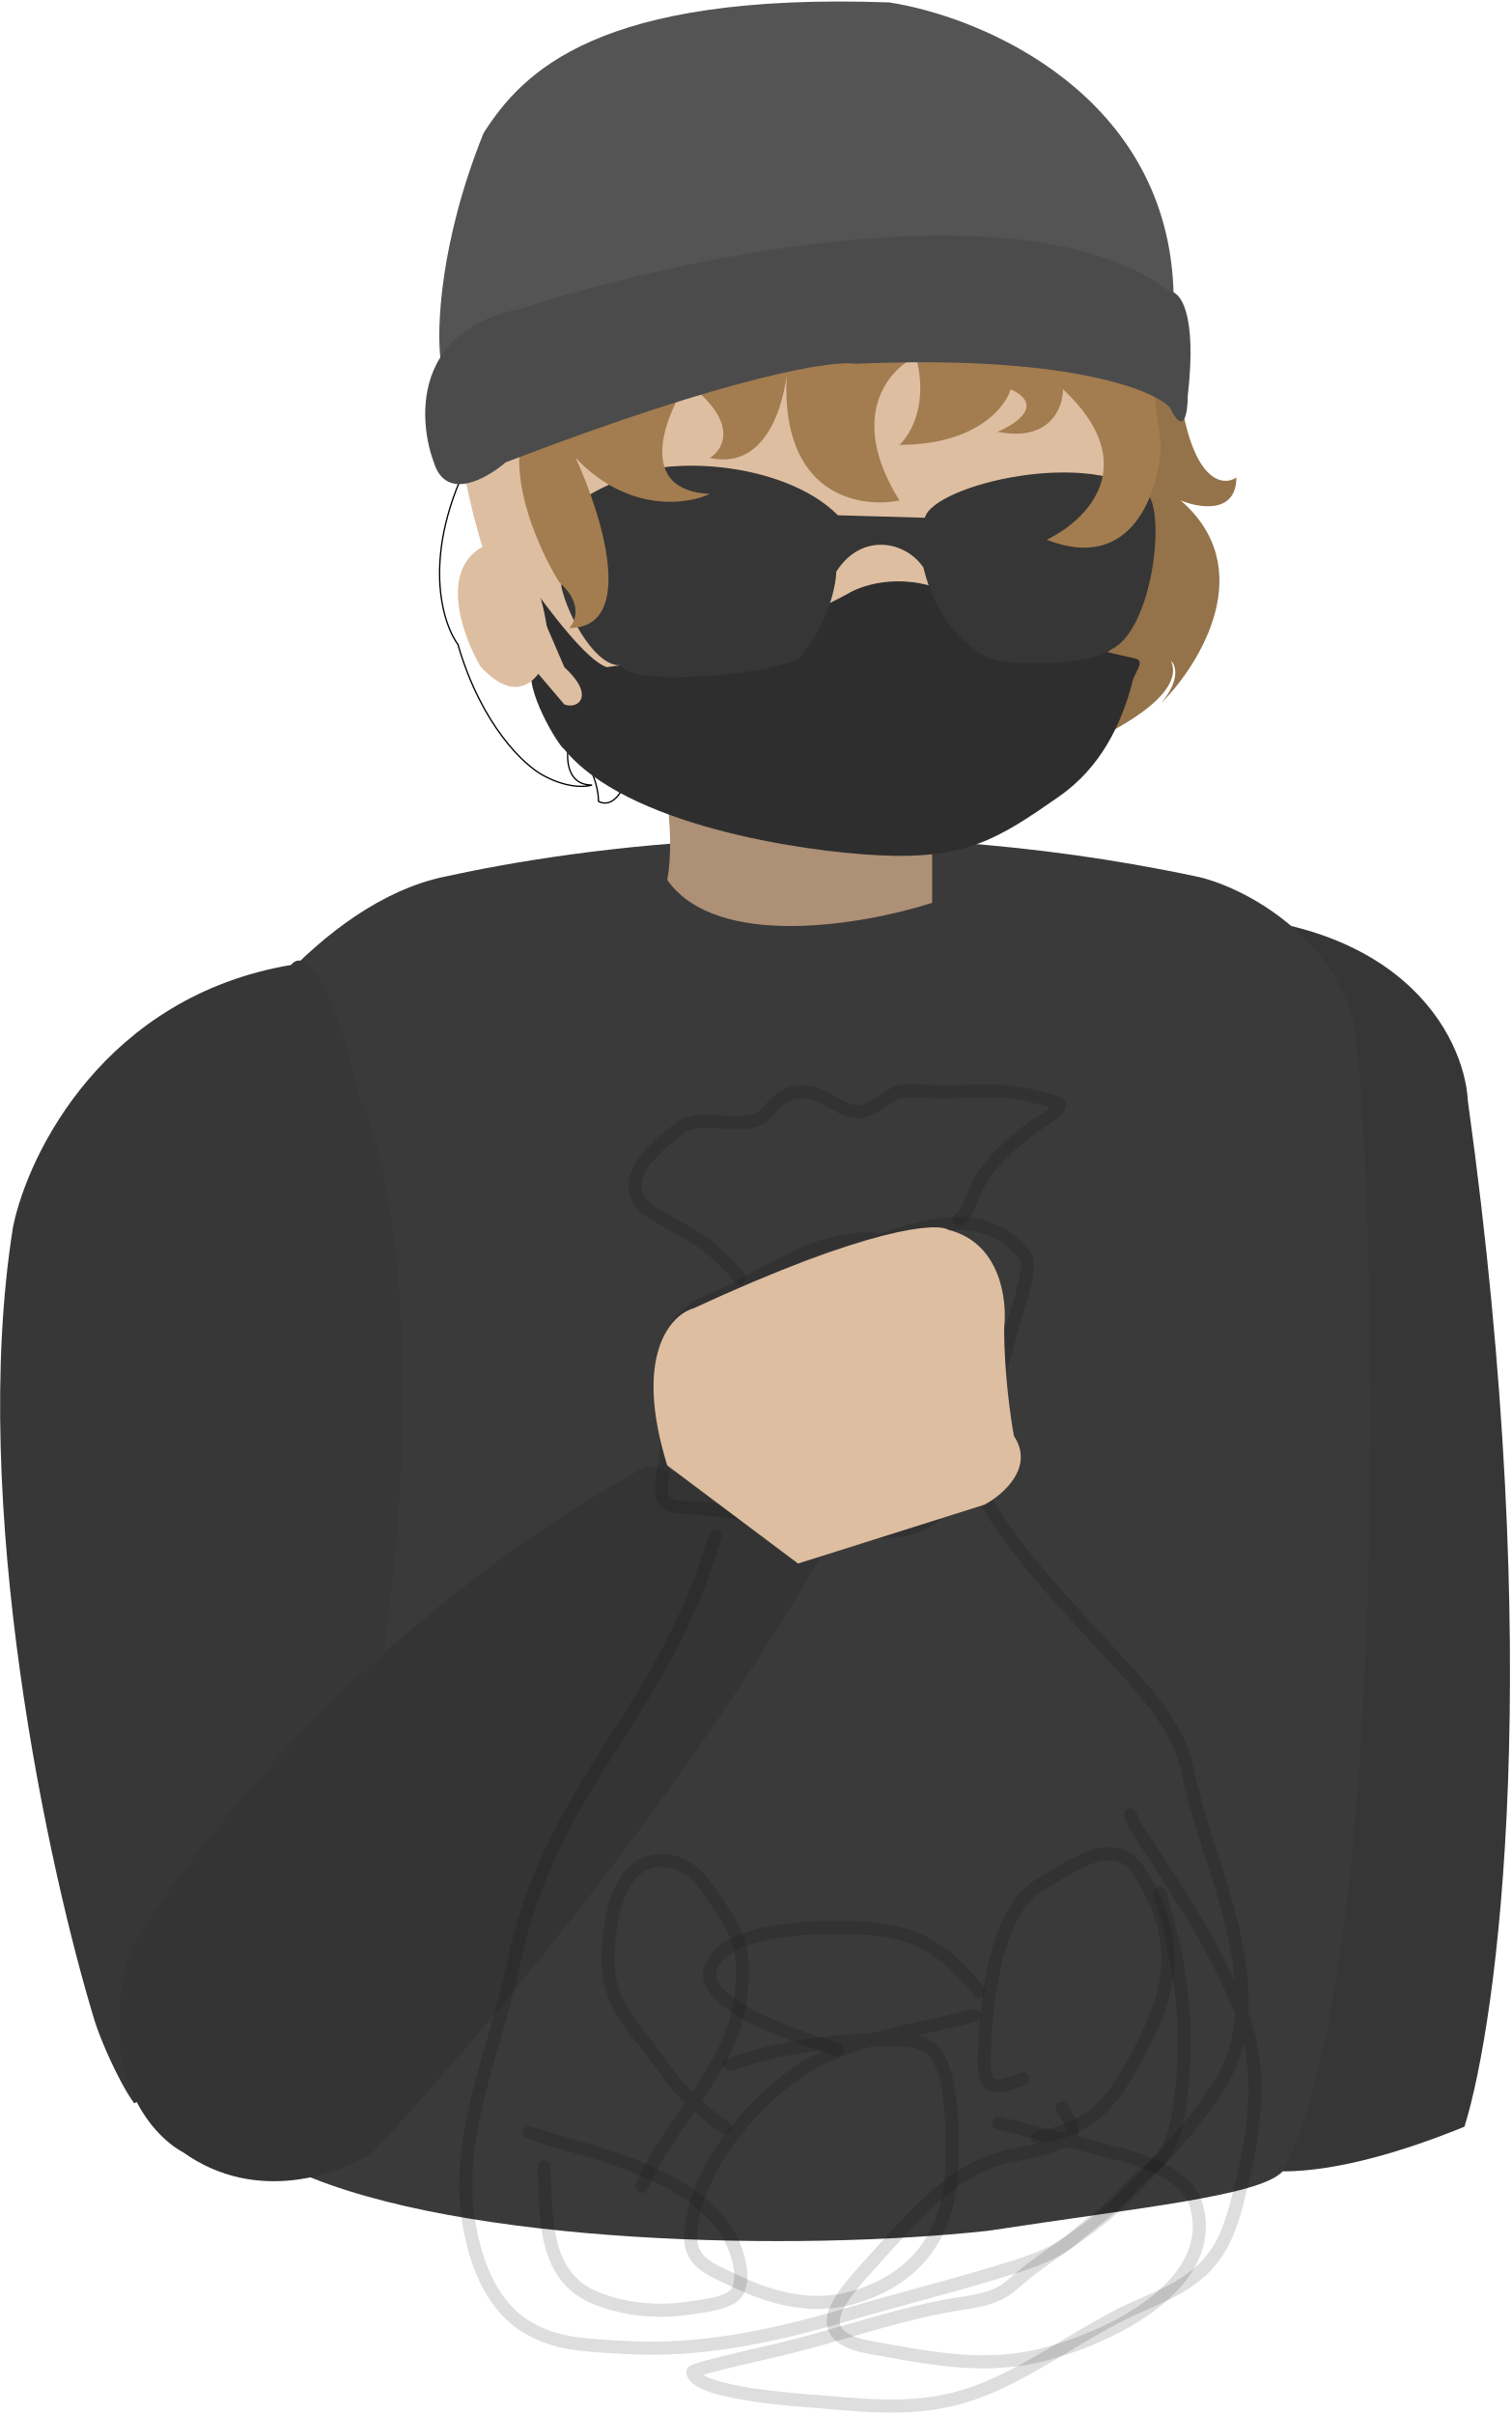
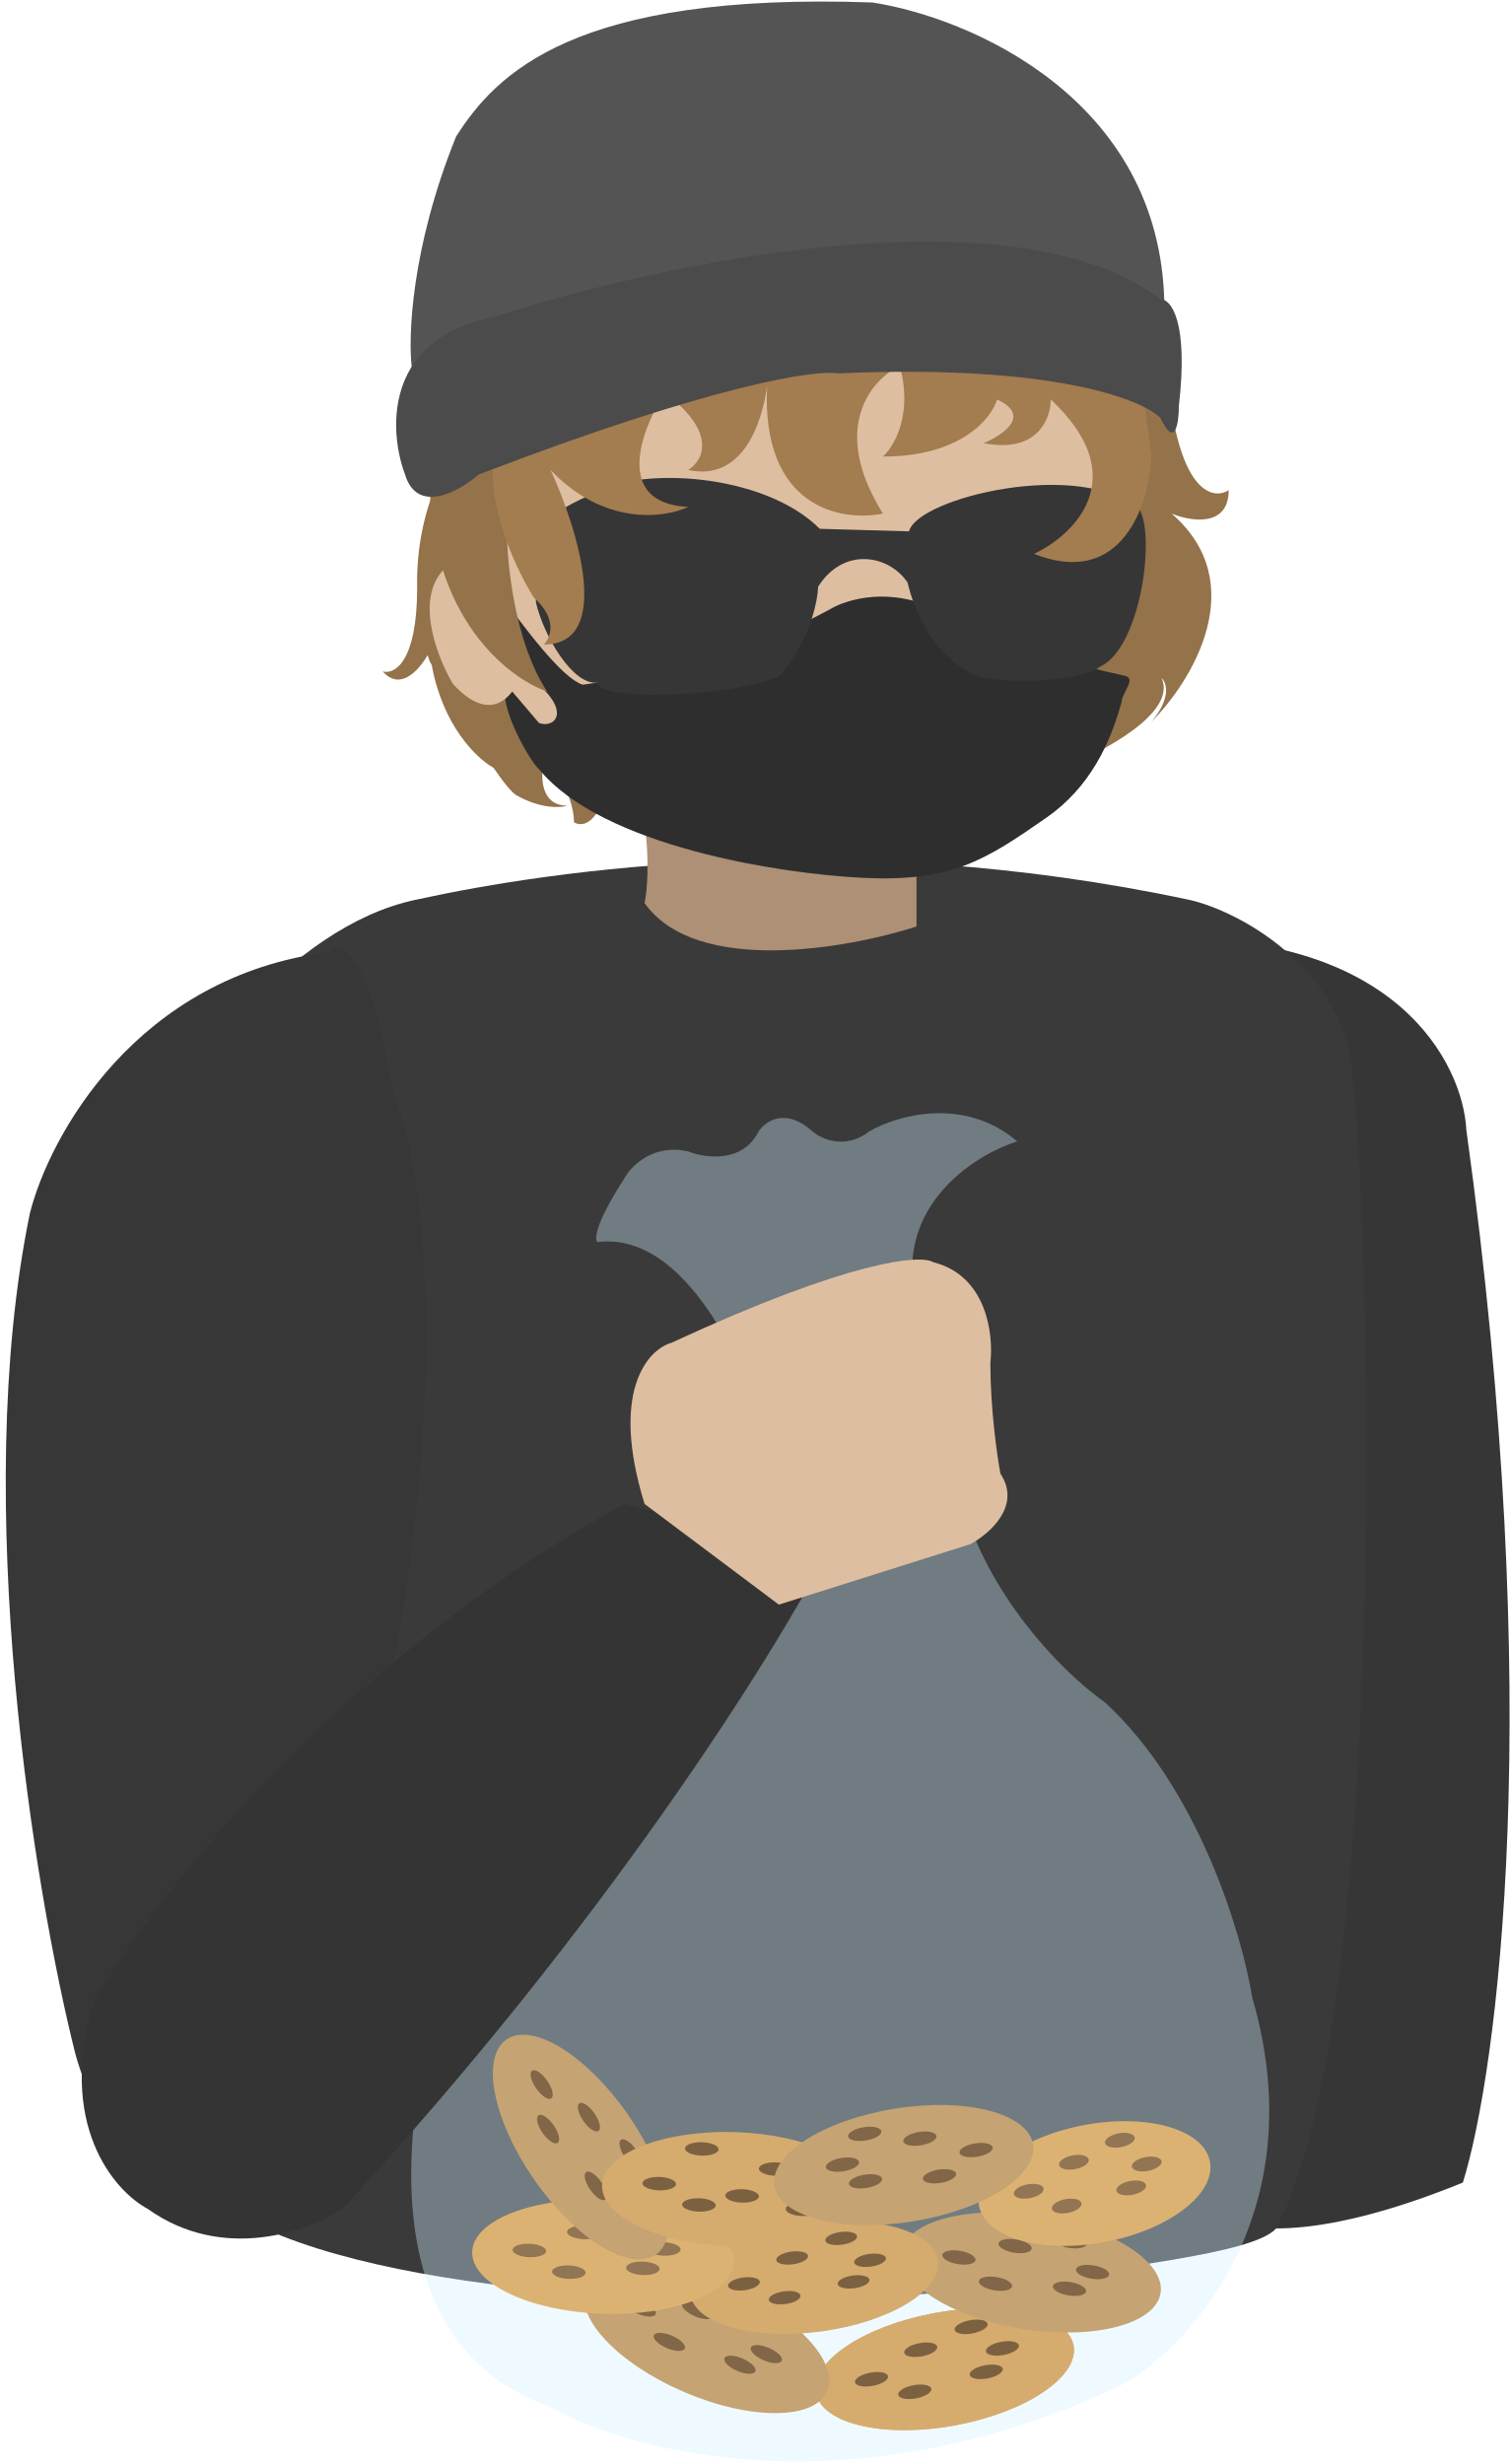
- <svg xmlns="http://www.w3.org/2000/svg" width="231" height="369" viewBox="0 0 231 369" fill="none">
-   <path d="M69.999 98.5C67.333 94.833 64.199 83.6 72.999 68L96 118.5C95.5 120.333 93.9 123.7 91.5 122.5C91.5 120.667 90.6 116.3 87 113.5C86.5 115.667 86.5 120 90.5 120C89.5 120.333 86.6 120.5 83 118.5C80.167 117 73.6 110.9 69.999 98.5Z" stroke="black" stroke-width="0.2" />
-   <path d="M176.213 48C178.867 56.667 181.985 79.4 173.228 101L141.88 125L85.654 112C79.683 101.167 68.239 75.2 70.23 58L114.514 36L176.213 48Z" fill="#DEBEA1" />
-   <path d="M224.398 168.322C223.875 158.329 213.895 138.639 178.153 139.814L187.602 329.806C190.033 332.161 200.69 334.514 223.875 325.083C229.009 308.579 236.302 254.12 224.398 168.322Z" fill="#363636" />
-   <path d="M68 134C88.5 129.5 132.2 123.2 183 134C189.5 135.382 203.5 142.5 207 156.5C210.333 178.667 213.2 300 196 332C192.333 335.667 174.6 337.4 151 341C122 344.167 70.7 343.2 45.5 332L27.5 171.5C33 160.667 48.8 138 68 134Z" fill="#3A3A3A" />
-   <path d="M180.5 61L177.5 53L164 114.5C170 112.167 181.4 106.2 179 101C179.749 101.667 180.498 103.9 177.5 107.5C183.5 101.5 192.5 86.9 180.5 76.5C183.333 77.667 189 78.6 189 73C187 74.333 182.5 73.8 180.5 61Z" fill="#94724A" />
-   <path d="M102 134.5C102.333 133 102.8 128.5 102 122.5L142.5 129V138C132.167 141.333 109.6 145.3 102 134.5Z" fill="#AD9076" />
-   <path d="M173.336 100.612C175.453 100.94 173.154 103.005 173.032 104.6C171.377 110.627 168.394 117.241 161.836 121.8C152.735 128.127 147.758 131.394 134.461 130.747C122.312 130.156 95.665 126.088 86.262 114.54C85.317 113.967 80.01 105.096 81.432 101.995L86.269 107.675C88.348 108.502 91.083 106.367 86.275 101.99L80.427 88.403C79.426 87.007 78.585 85.808 78.001 85L80.038 87.498L80.427 88.403C84.028 93.423 89.685 100.982 92.77 101.982C97.937 101.206 112.686 99.904 129.596 90.762C132.017 89.275 138.664 87.24 145.891 91C148.424 92.363 156.218 96.901 173.336 100.612Z" fill="#2E2E2E" />
-   <path d="M55 168C59.5 177 66.2 208.7 57 263.5L60.5 305L20.5 321.5C18 318 15.266 311.5 14.5 309C7.5 286.167 -4.8 229.9 2 187.5C4.333 176.167 16.1 152.3 44.5 147.5C46 145.5 50.2 146.8 55 168Z" fill="#373737" />
-   <path d="M19.999 298C28.666 283 56.599 247.2 98.999 224L129 231.5C121.333 246.333 96.2 286.6 57 329C52 332.333 39.2 337 27.999 329C22.999 326.333 14.399 316.4 19.999 298Z" fill="#343434" />
-   <path d="M133.21 189.337C123.376 189.337 117.299 195.126 108.567 198.796C102.032 201.542 101.673 205.683 101.846 211.739C101.959 215.688 102.143 219.046 101.68 223.106C101.266 226.742 99.723 230.237 104.418 230.408C114.698 230.782 124.494 234.141 134.703 234.141C143.822 234.141 145.504 229.061 148.891 221.364C151.748 214.872 153.233 208.111 155.197 201.326C155.676 199.672 157.894 193.498 156.69 191.95C149.95 183.284 139.102 188.119 130.969 190.83" stroke="black" stroke-opacity="0.13" stroke-width="2" stroke-linecap="round" />
-   <path d="M113.045 195.311C110.29 191.988 107.545 189.649 103.753 187.677C102.505 187.029 99.485 185.401 98.525 184.441C94.34 180.256 100.077 175.403 103.711 172.577C107.55 169.591 114.174 173.697 117.36 169.921C119.233 167.701 120.658 166.541 123.873 167.017C126.879 167.463 129.086 170.706 132.295 169.756C134.121 169.214 135.316 167.832 136.941 167.1C138.685 166.316 141.713 166.935 143.662 166.935C147.429 166.935 150.428 166.558 154.116 166.893C156.85 167.142 158.71 167.831 161.21 168.387C163.773 168.956 158.843 171.583 157.85 172.328C154.718 174.676 151.018 177.912 149.304 181.496C148.68 182.8 147.82 185.765 146.649 186.35" stroke="black" stroke-opacity="0.13" stroke-width="2" stroke-linecap="round" />
-   <path d="M109.314 234.888C106.087 246.126 100.717 255.593 94.38 265.422C86.851 277.099 81.224 286.869 78.408 300.519C75.796 313.175 69.675 325.91 71.562 339.017C72.446 345.155 74.786 352.012 80.192 355.487C84.797 358.448 89.574 358.459 95.126 358.806C107.3 359.567 118.553 357.017 130.14 353.62C137.527 351.455 144.963 349.594 152.335 347.356C156.073 346.221 160.799 344.898 163.827 342.336C166.812 339.81 170.258 337.355 172.788 334.371C174.25 332.646 176.851 330.942 178.015 329.227C180.138 326.098 180.565 320.782 180.836 317.196C181.584 307.311 180.169 298.747 177.268 289.4" stroke="black" stroke-opacity="0.13" stroke-width="2" stroke-linecap="round" />
-   <path d="M147.396 222.94C152.383 234.684 161.704 243.924 170.213 253.225C174.67 258.096 180.277 263.979 181.58 270.732C184.317 284.914 195.405 304.401 186.476 318.565C182.35 325.109 176.787 331.028 171.292 336.445C166.279 341.387 160.02 344.512 154.864 349.14C151.868 351.829 148.102 351.808 144.326 352.542C135.67 354.225 127.288 357.25 118.688 359.262C117.606 359.516 105.856 362.123 105.91 362.581C106.303 365.918 122.835 366.915 125.035 367.103C133.991 367.871 141.762 368.721 150.383 365.236C157.774 362.249 164.554 357.197 171.707 353.62C174.62 352.164 177.491 351.202 180.336 349.513C186.966 345.576 188.161 340.699 189.919 333.375C192.067 324.426 193.036 315.535 189.463 306.824C185.895 298.128 180.746 290.092 175.606 282.265C174.568 280.683 173.374 279.218 172.785 277.453" stroke="black" stroke-opacity="0.13" stroke-width="2" stroke-linecap="round" />
-   <path d="M83.178 331.218C83.518 338.581 82.902 347.879 90.936 351.214C95.425 353.078 100.687 353.56 105.456 352.791C107.145 352.518 111.716 352.15 112.716 350.301C114.239 347.483 112.208 342.532 110.558 340.345C103.923 331.55 90.787 329.274 80.938 325.991" stroke="black" stroke-opacity="0.13" stroke-width="2" stroke-linecap="round" />
-   <path d="M148.891 308.069C141.614 310.046 133.304 311.135 126.405 314.25C117.051 318.475 106.255 330.705 105.58 341.341C105.294 345.845 108.641 346.87 111.968 348.476C119.314 352.022 126.418 353.49 134.246 349.762C142.409 345.875 145.499 338.74 145.572 329.89C145.604 325.949 145.618 316.911 142.875 313.711C141.187 311.742 138.179 311.803 135.864 311.803C127.244 311.803 119.738 312.808 111.554 315.536" stroke="black" stroke-opacity="0.13" stroke-width="2" stroke-linecap="round" />
-   <path d="M162.332 322.257C165.263 326.288 164.02 326.931 159.511 328.397C157.02 329.207 154.331 329.383 151.878 330.222C144.309 332.812 137.814 340.849 132.628 346.526C127.285 352.376 123.953 357.203 133.126 358.848C141.516 360.351 149.718 362.081 158.225 360.217C167.844 358.108 186.387 350.005 182.909 337.192C181.71 332.774 175.596 330.469 171.583 329.393C165.286 327.703 158.931 326.179 152.624 324.497" stroke="black" stroke-opacity="0.13" stroke-width="2" stroke-linecap="round" />
-   <path d="M156.359 317.777C150.608 320.021 150.264 318.977 150.551 312.218C150.838 305.48 152.314 291.938 159.014 288.073C163.582 285.438 170.489 280.033 174.281 286.247C180.178 295.912 179.727 303.175 174.281 313.462C170.129 321.304 167.179 325.308 158.599 326.738" stroke="black" stroke-opacity="0.13" stroke-width="2" stroke-linecap="round" />
-   <path d="M149.636 304.335C143.791 297.265 139.478 294.973 130.511 294.669C125.216 294.49 111.395 294.524 108.731 300.519C105.997 306.67 124.27 312.06 127.98 313.296" stroke="black" stroke-opacity="0.13" stroke-width="2" stroke-linecap="round" />
-   <path d="M98.113 334.205C102.253 324.457 111.876 316.201 113.214 305.497C113.938 299.706 113.508 296.311 110.061 291.475C107.854 288.378 106.391 285.285 102.552 284.547C94.641 283.025 92.969 293.269 92.969 299.564C92.969 307.375 97.861 310.637 101.847 316.615C104.076 319.959 107.652 322.877 110.808 325.244" stroke="black" stroke-opacity="0.13" stroke-width="2" stroke-linecap="round" />
-   <path d="M106 200C102.5 201 96.8 207.2 102 224L122 239L150.5 230C153.333 228.5 158.2 224.3 155 219.5C154.5 216.833 153.5 209.8 153.5 203C154 198.833 153 190 145 188C143.167 186.833 132.8 187.6 106 200Z" fill="#DEBEA1" />
-   <path d="M141.386 79.144C142.666 74.103 167.197 68.207 175.763 75.987C178.051 80.115 175.86 96.385 169.913 99.261C166.684 101.707 155.401 101.89 151.376 100.675C148.705 99.413 143.391 95.959 141.167 86.755C138.361 82.612 131.629 81.403 127.848 87.388C127.789 89.417 126.727 94.972 122.745 99.851C121.982 102.96 95.751 105.252 94.951 101.675C91.331 102.078 87.025 94.845 85.819 89.733C86.048 81.615 82.96 78.479 93.941 73.717C100.833 69.345 119.752 70.397 128.096 78.762L141.386 79.144Z" fill="#363636" />
-   <path d="M87.002 96C88.002 95 89.102 92.2 85.502 89C82.669 84.5 77.602 73.6 80.002 66L81.502 59.5L120.502 43.5L176.002 56.5L177.502 68C177.169 75 173.202 87.7 160.002 82.5C166.002 79.667 174.902 71.1 162.502 59.5C162.502 62.333 160.502 67.6 152.502 66C155.335 64.833 159.702 61.9 154.502 59.5C153.669 62.333 149.102 68 137.502 68C139.169 66.5 142.002 61.7 140.002 54.5C135.835 56.5 129.502 63.7 137.502 76.5C131.164 77.767 119.345 75.541 120.255 57.449C119.417 63.595 116.347 71.705 108.502 70C110.669 68.667 113.002 64.5 105.002 58.5C101.502 63.948 97.302 74.975 108.502 75.5C105.002 77.167 96.002 78.4 88.002 70C92.002 78.667 97.402 96 87.002 96Z" fill="#A37C4F" />
-   <path d="M80.988 47.202C104.482 40.858 154.784 32.326 179.414 45.215C178.862 14.581 150.197 2.553 135.933 0.369C91.455 -1.206 79.891 10.982 73.925 20.344C67.198 37.015 66.742 50.379 67.355 54.977C69.535 51.323 73.684 48.271 80.988 47.202Z" fill="#545454" />
-   <path d="M77.299 70.674C74.402 73.184 68.152 76.698 66.323 70.674C64.918 66.933 64.07 60.775 66.746 55.614C68.717 51.812 72.602 48.552 79.586 47.199C101.954 39.886 150.019 29.375 174.134 41.623C175.824 42.481 177.396 43.451 178.834 44.541C180.358 44.541 183.04 47.73 181.577 60.487C181.577 62.996 181.028 66.865 178.834 62.258C176.089 59.453 162.642 54.197 130.81 55.614C127.608 55.024 112.424 57.209 77.299 70.674Z" fill="#4B4B4B" />
-   <path d="M74.872 83.056C77.434 82.561 82.847 85.133 84 99.373C83.039 102.999 79.58 108.57 73.431 101.845C70.548 96.901 66.801 86.22 74.872 83.056Z" fill="#DEBEA1" />
+ <svg xmlns="http://www.w3.org/2000/svg" width="225" height="367" viewBox="0 0 225 367" fill="none">
+   <path d="M84.497 120C83.497 120.333 80.597 120.5 76.997 118.5C76.242 118.1 74.966 116.493 73.5 114.35C71.014 112.998 65.95 108.127 64.3 99.048C64.104 98.696 63.996 98.5 63.996 98.5C63.996 98.5 63.871 98.178 63.685 97.579C62.352 99.902 59.578 102.946 57 100C58.71 100.5 62.13 98.7 62.13 87.5C62.014 82.033 62.998 75.089 66.996 68L89.997 118.5C89.497 120.333 87.897 123.7 85.497 122.5C85.497 120.667 84.597 116.3 80.997 113.5C80.497 115.667 80.497 120 84.497 120Z" fill="#94724A" />
+   <path d="M170.213 48C172.867 56.667 175.985 79.4 167.228 101L135.88 125L79.654 112C73.683 101.167 62.239 75.2 64.23 58L108.514 36L170.213 48Z" fill="#DEBEA1" />
+   <path d="M218.398 168.322C217.875 158.329 207.895 138.639 172.153 139.814L181.602 329.806C184.033 332.161 194.69 334.514 217.875 325.083C223.009 308.579 230.302 254.12 218.398 168.322Z" fill="#363636" />
+   <path d="M62 134C82.5 129.5 126.2 123.2 177 134C183.5 135.382 197.5 142.5 201 156.5C204.333 178.667 207.2 300 190 332C186.333 335.667 168.6 337.4 145 341C116 344.167 64.7 343.2 39.5 332L21.5 171.5C27 160.667 42.8 138 62 134Z" fill="#3A3A3A" />
+   <path d="M164.501 253.5C159.668 250.167 148.801 240 144.001 226L116 223L72.001 279C62.001 300.833 50.001 347.3 82.001 358.5C93.834 365.333 127.501 374.2 167.501 355C177.668 349 195.701 329.1 186.501 297.5C185.001 288.167 178.501 266.3 164.501 253.5Z" fill="#D2F2FF" fill-opacity="0.36" />
+   <path d="M151.5 170C145.666 171.833 134.4 178.7 136 191.5L107 197.5C103.167 191.167 97 184 88.998 185C88.498 184.667 88.598 182.3 92.998 175.5C93.998 173.667 97.298 170.3 102.498 171.5C104.998 172.5 110.598 173.3 112.998 168.5C113.998 167 116.998 164.9 120.998 168.5C122.331 169.667 125.898 171.3 129.498 168.5C133.498 166.167 143.498 163.2 151.5 170Z" fill="#D2F2FF" fill-opacity="0.36" />
+   <path d="M174.5 61L171.5 53L158 114.5C164 112.167 175.4 106.2 173 101C173.749 101.667 174.498 103.9 171.5 107.5C177.5 101.5 186.5 86.9 174.5 76.5C177.333 77.667 183 78.6 183 73C181 74.333 176.5 73.8 174.5 61Z" fill="#94724A" />
+   <path d="M96 134.5C96.333 133 96.8 128.5 96 122.5L136.5 129V138C126.167 141.333 103.6 145.3 96 134.5Z" fill="#AD9076" />
+   <path d="M167.336 100.612C169.453 100.94 167.154 103.005 167.032 104.6C165.377 110.627 162.394 117.241 155.836 121.8C146.735 128.127 141.758 131.394 128.461 130.747C116.312 130.156 89.665 126.088 80.262 114.54C79.317 113.967 74.01 105.096 75.432 101.995L80.269 107.675C82.348 108.502 85.083 106.367 80.275 101.99L74.427 88.403C73.426 87.007 72.585 85.808 72.001 85L74.038 87.498L74.427 88.403C78.028 93.423 83.685 100.982 86.77 101.982C91.937 101.206 106.686 99.904 123.596 90.762C126.017 89.275 132.664 87.24 139.891 91C142.424 92.363 150.218 96.901 167.336 100.612Z" fill="#2E2E2E" />
+   <path d="M58.686 163.273C62.778 172.699 67.989 205.465 56.098 261.126L57.62 303.773L16.599 318.771C14.254 315.07 11.818 308.287 11.167 305.692C5.227 281.987 -4.433 223.808 4.447 180.727C7.339 169.236 20.322 145.362 49.113 141.791C50.718 139.815 54.879 141.345 58.686 163.273Z" fill="#373737" />
+   <path d="M13.999 298C22.666 283 50.599 247.2 92.999 224L123 231.5C115.333 246.333 90.2 286.6 51 329C46 332.333 33.2 337 21.999 329C16.999 326.333 8.399 316.4 13.999 298Z" fill="#343434" />
+   <path d="M68.872 83.056C71.434 82.561 76.847 85.133 78 99.373C77.039 102.999 73.58 108.57 67.431 101.845C64.548 96.901 60.801 86.22 68.872 83.056Z" fill="#DEBEA1" />
+   <path d="M100 200C96.5 201 90.8 207.2 96 224L116 239L144.5 230C147.333 228.5 152.2 224.3 149 219.5C148.5 216.833 147.5 209.8 147.5 203C148 198.833 147 190 139 188C137.167 186.833 126.8 187.6 100 200Z" fill="#DEBEA1" />
+   <path d="M64 71.5L75.5 65V79C75.5 84 76.7 95.8 81.5 103C75.667 101 64 91.9 64 71.5Z" fill="#94724A" />
+   <path d="M135.386 79.144C136.666 74.103 161.197 68.207 169.763 75.987C172.051 80.115 169.86 96.385 163.913 99.261C160.684 101.707 149.401 101.89 145.376 100.675C142.705 99.413 137.391 95.959 135.167 86.755C132.361 82.612 125.629 81.403 121.848 87.388C121.789 89.417 120.727 94.972 116.745 99.851C115.982 102.96 89.751 105.252 88.951 101.675C85.331 102.078 81.025 94.845 79.819 89.733C80.048 81.615 76.96 78.479 87.941 73.717C94.833 69.345 113.752 70.397 122.096 78.762L135.386 79.144Z" fill="#363636" />
+   <path d="M81.002 96C82.002 95 83.102 92.2 79.502 89C76.669 84.5 71.602 73.6 74.002 66L75.502 59.5L114.502 43.5L170.002 56.5L171.502 68C171.169 75 167.202 87.7 154.002 82.5C160.002 79.667 168.902 71.1 156.502 59.5C156.502 62.333 154.502 67.6 146.502 66C149.335 64.833 153.702 61.9 148.502 59.5C147.669 62.333 143.102 68 131.502 68C133.169 66.5 136.002 61.7 134.002 54.5C129.835 56.5 123.502 63.7 131.502 76.5C125.164 77.767 113.345 75.541 114.255 57.449C113.417 63.595 110.347 71.705 102.502 70C104.669 68.667 107.002 64.5 99.002 58.5C95.502 63.948 91.302 74.975 102.502 75.5C99.002 77.167 90.002 78.4 82.002 70C86.002 78.667 91.402 96 81.002 96Z" fill="#A37C4F" />
+   <path d="M74.988 47.202C98.482 40.858 148.784 32.326 173.414 45.215C172.862 14.581 144.197 2.553 129.933 0.369C85.455 -1.206 73.891 10.982 67.925 20.344C61.198 37.015 60.742 50.379 61.355 54.977C63.535 51.323 67.684 48.271 74.988 47.202Z" fill="#545454" />
+   <path d="M71.299 70.674C68.402 73.184 62.152 76.698 60.323 70.674C58.918 66.933 58.07 60.775 60.746 55.614C62.717 51.812 66.602 48.552 73.586 47.199C95.954 39.886 144.019 29.375 168.134 41.623C169.824 42.481 171.396 43.451 172.834 44.541C174.358 44.541 177.04 47.73 175.577 60.487C175.577 62.996 175.028 66.865 172.834 62.258C170.089 59.453 156.642 54.197 124.81 55.614C121.608 55.024 106.424 57.209 71.299 70.674Z" fill="#4B4B4B" />
+   <ellipse cx="140.715" cy="352.883" rx="19.5" ry="8.5" transform="rotate(-10.4078 140.715 352.883)" fill="#D5AB6E" />
+   <ellipse cx="149.296" cy="349.782" rx="2.5" ry="1" transform="rotate(-10.4078 149.296 349.782)" fill="#7C6141" />
+   <ellipse cx="144.64" cy="346.57" rx="2.5" ry="1" transform="rotate(-10.4078 144.64 346.57)" fill="#7C6141" />
+   <ellipse cx="146.886" cy="353.274" rx="2.5" ry="1" transform="rotate(-10.4078 146.886 353.274)" fill="#7C6141" />
+   <ellipse cx="136.249" cy="356.245" rx="2.5" ry="1" transform="rotate(-10.4078 136.249 356.245)" fill="#7C6141" />
+   <ellipse cx="129.804" cy="354.378" rx="2.5" ry="1" transform="rotate(-10.4078 129.804 354.378)" fill="#7C6141" />
+   <ellipse cx="137.132" cy="349.982" rx="2.5" ry="1" transform="rotate(-10.4078 137.132 349.982)" fill="#7C6141" />
+   <ellipse cx="140.715" cy="352.883" rx="19.5" ry="8.5" transform="rotate(-10.4078 140.715 352.883)" fill="#D5AB6E" />
+   <ellipse cx="149.296" cy="349.782" rx="2.5" ry="1" transform="rotate(-10.4078 149.296 349.782)" fill="#7C6141" />
+   <ellipse cx="144.64" cy="346.57" rx="2.5" ry="1" transform="rotate(-10.4078 144.64 346.57)" fill="#7C6141" />
+   <ellipse cx="146.886" cy="353.274" rx="2.5" ry="1" transform="rotate(-10.4078 146.886 353.274)" fill="#7C6141" />
+   <ellipse cx="136.249" cy="356.245" rx="2.5" ry="1" transform="rotate(-10.4078 136.249 356.245)" fill="#7C6141" />
+   <ellipse cx="129.804" cy="354.378" rx="2.5" ry="1" transform="rotate(-10.4078 129.804 354.378)" fill="#7C6141" />
+   <ellipse cx="137.132" cy="349.982" rx="2.5" ry="1" transform="rotate(-10.4078 137.132 349.982)" fill="#7C6141" />
+   <ellipse cx="105.272" cy="348.478" rx="19.5" ry="8.5" transform="rotate(23.1349 105.272 348.478)" fill="#C5A372" />
+   <ellipse cx="114.14" cy="350.635" rx="2.5" ry="1" transform="rotate(23.1349 114.14 350.635)" fill="#816647" />
+   <ellipse cx="112.031" cy="345.385" rx="2.5" ry="1" transform="rotate(23.1349 112.031 345.385)" fill="#816647" />
+   <ellipse cx="110.203" cy="352.215" rx="2.5" ry="1" transform="rotate(23.1349 110.203 352.215)" fill="#816647" />
+   <ellipse cx="99.695" cy="348.812" rx="2.5" ry="1" transform="rotate(23.1349 99.6951 348.812)" fill="#816647" />
+   <ellipse cx="95.355" cy="343.696" rx="2.5" ry="1" transform="rotate(23.1349 95.3553 343.696)" fill="#816647" />
+   <ellipse cx="103.89" cy="344.081" rx="2.5" ry="1" transform="rotate(23.1349 103.89 344.081)" fill="#816647" />
+   <ellipse cx="153.598" cy="338.471" rx="19.5" ry="8.5" transform="rotate(9.07912 153.598 338.471)" fill="#C5A372" />
+   <ellipse cx="162.721" cy="338.409" rx="2.5" ry="1" transform="rotate(9.07912 162.721 338.409)" fill="#816647" />
+   <ellipse cx="159.401" cy="333.828" rx="2.5" ry="1" transform="rotate(9.07912 159.401 333.828)" fill="#816647" />
+   <ellipse cx="159.287" cy="340.898" rx="2.5" ry="1" transform="rotate(9.07912 159.287 340.898)" fill="#816647" />
+   <ellipse cx="148.268" cy="340.149" rx="2.5" ry="1" transform="rotate(9.07912 148.268 340.149)" fill="#816647" />
+   <ellipse cx="142.815" cy="336.24" rx="2.5" ry="1" transform="rotate(9.07912 142.815 336.24)" fill="#816647" />
+   <ellipse cx="151.19" cy="334.54" rx="2.5" ry="1" transform="rotate(9.07912 151.19 334.54)" fill="#816647" />
+   <ellipse rx="18.601" ry="8.101" transform="matrix(0.990887 -0.134692 0.135021 0.990843 121.263 339.229)" fill="#D5AB6E" />
+   <ellipse rx="2.385" ry="0.953" transform="matrix(0.990887 -0.134692 0.135021 0.990843 129.582 336.656)" fill="#7C6141" />
+   <ellipse rx="2.385" ry="0.953" transform="matrix(0.990887 -0.134692 0.135021 0.990843 125.285 333.392)" fill="#7C6141" />
+   <ellipse rx="2.385" ry="0.953" transform="matrix(0.990887 -0.134692 0.135021 0.990843 127.128 339.874)" fill="#7C6141" />
+   <ellipse rx="2.385" ry="0.953" transform="matrix(0.990887 -0.134692 0.135021 0.990843 116.863 342.232)" fill="#7C6141" />
+   <ellipse rx="2.385" ry="0.953" transform="matrix(0.990887 -0.134692 0.135021 0.990843 110.804 340.17)" fill="#7C6141" />
+   <ellipse rx="2.385" ry="0.953" transform="matrix(0.990887 -0.134692 0.135021 0.990843 117.98 336.309)" fill="#7C6141" />
+   <ellipse cx="89.813" cy="336.123" rx="19.5" ry="8.5" transform="rotate(2.21619 89.813 336.123)" fill="#DCB273" />
+   <ellipse cx="98.862" cy="334.972" rx="2.5" ry="1" transform="rotate(2.21619 98.8618 334.972)" fill="#927553" />
+   <ellipse cx="95.022" cy="330.82" rx="2.5" ry="1" transform="rotate(2.21619 95.022 330.82)" fill="#927553" />
+   <ellipse cx="95.749" cy="337.853" rx="2.5" ry="1" transform="rotate(2.21619 95.7485 337.853)" fill="#927553" />
+   <ellipse cx="84.721" cy="338.428" rx="2.5" ry="1" transform="rotate(2.21619 84.7212 338.428)" fill="#927553" />
+   <ellipse cx="78.838" cy="335.197" rx="2.5" ry="1" transform="rotate(2.21619 78.8384 335.197)" fill="#927553" />
+   <ellipse cx="86.952" cy="332.509" rx="2.5" ry="1" transform="rotate(2.21619 86.9516 332.509)" fill="#927553" />
+   <ellipse rx="17.504" ry="8.863" transform="matrix(0.985708 -0.168466 0.111869 0.993723 163.003 325.23)" fill="#DCB273" />
+   <ellipse rx="2.244" ry="1.043" transform="matrix(0.985708 -0.168466 0.111869 0.993723 170.79 322.316)" fill="#927553" />
+   <ellipse rx="2.244" ry="1.043" transform="matrix(0.985708 -0.168466 0.111869 0.993723 166.786 318.776)" fill="#927553" />
+   <ellipse rx="2.244" ry="1.043" transform="matrix(0.985708 -0.168466 0.111869 0.993723 168.485 325.877)" fill="#927553" />
+   <ellipse rx="2.244" ry="1.043" transform="matrix(0.985708 -0.168466 0.111869 0.993723 158.872 328.577)" fill="#927553" />
+   <ellipse rx="2.244" ry="1.043" transform="matrix(0.985708 -0.168466 0.111869 0.993723 153.212 326.376)" fill="#927553" />
+   <ellipse rx="2.244" ry="1.043" transform="matrix(0.985708 -0.168466 0.111869 0.993723 159.942 322.057)" fill="#927553" />
+   <ellipse cx="86.542" cy="319.799" rx="19.5" ry="8.5" transform="rotate(55.2157 86.5419 319.799)" fill="#C5A372" />
+   <ellipse cx="92.91" cy="326.333" rx="2.5" ry="1" transform="rotate(55.2157 92.9096 326.333)" fill="#816647" />
+   <ellipse cx="93.91" cy="320.766" rx="2.5" ry="1" transform="rotate(55.2157 93.9096 320.766)" fill="#816647" />
+   <ellipse cx="88.734" cy="325.583" rx="2.5" ry="1" transform="rotate(55.2157 88.7338 325.583)" fill="#816647" />
+   <ellipse cx="81.636" cy="317.119" rx="2.5" ry="1" transform="rotate(55.2157 81.6362 317.119)" fill="#816647" />
+   <ellipse cx="80.675" cy="310.479" rx="2.5" ry="1" transform="rotate(55.2157 80.6752 310.479)" fill="#816647" />
+   <ellipse cx="87.707" cy="315.339" rx="2.5" ry="1" transform="rotate(55.2157 87.7065 315.339)" fill="#816647" />
+   <ellipse cx="109.166" cy="326.064" rx="19.5" ry="8.5" transform="rotate(1.66619 109.166 326.064)" fill="#D5AB6E" />
+   <ellipse cx="119.528" cy="329.072" rx="2.5" ry="1" transform="rotate(1.66619 119.528 329.072)" fill="#7C6141" />
+   <ellipse cx="115.528" cy="323.072" rx="2.5" ry="1" transform="rotate(1.66619 115.528 323.072)" fill="#7C6141" />
+   <ellipse cx="110.528" cy="327.072" rx="2.5" ry="1" transform="rotate(1.66619 110.528 327.072)" fill="#7C6141" />
+   <ellipse cx="104.095" cy="328.417" rx="2.5" ry="1" transform="rotate(1.66619 104.095 328.417)" fill="#7C6141" />
+   <ellipse cx="98.185" cy="325.244" rx="2.5" ry="1" transform="rotate(1.66619 98.1847 325.244)" fill="#7C6141" />
+   <ellipse cx="104.528" cy="320.072" rx="2.5" ry="1" transform="rotate(1.66619 104.528 320.072)" fill="#7C6141" />
+   <ellipse rx="19.5" ry="8.5" transform="matrix(-0.987471 0.157798 0.157798 0.987471 134.597 322.471)" fill="#C5A372" />
+   <ellipse rx="2.5" ry="1" transform="matrix(-0.987471 0.157798 0.157798 0.987471 125.474 322.409)" fill="#816647" />
+   <ellipse rx="2.5" ry="1" transform="matrix(-0.987471 0.157798 0.157798 0.987471 128.795 317.828)" fill="#816647" />
+   <ellipse rx="2.5" ry="1" transform="matrix(-0.987471 0.157798 0.157798 0.987471 128.908 324.898)" fill="#816647" />
+   <ellipse rx="2.5" ry="1" transform="matrix(-0.987471 0.157798 0.157798 0.987471 139.927 324.149)" fill="#816647" />
+   <ellipse rx="2.5" ry="1" transform="matrix(-0.987471 0.157798 0.157798 0.987471 145.381 320.24)" fill="#816647" />
+   <ellipse rx="2.5" ry="1" transform="matrix(-0.987471 0.157798 0.157798 0.987471 137.006 318.54)" fill="#816647" />
</svg>
